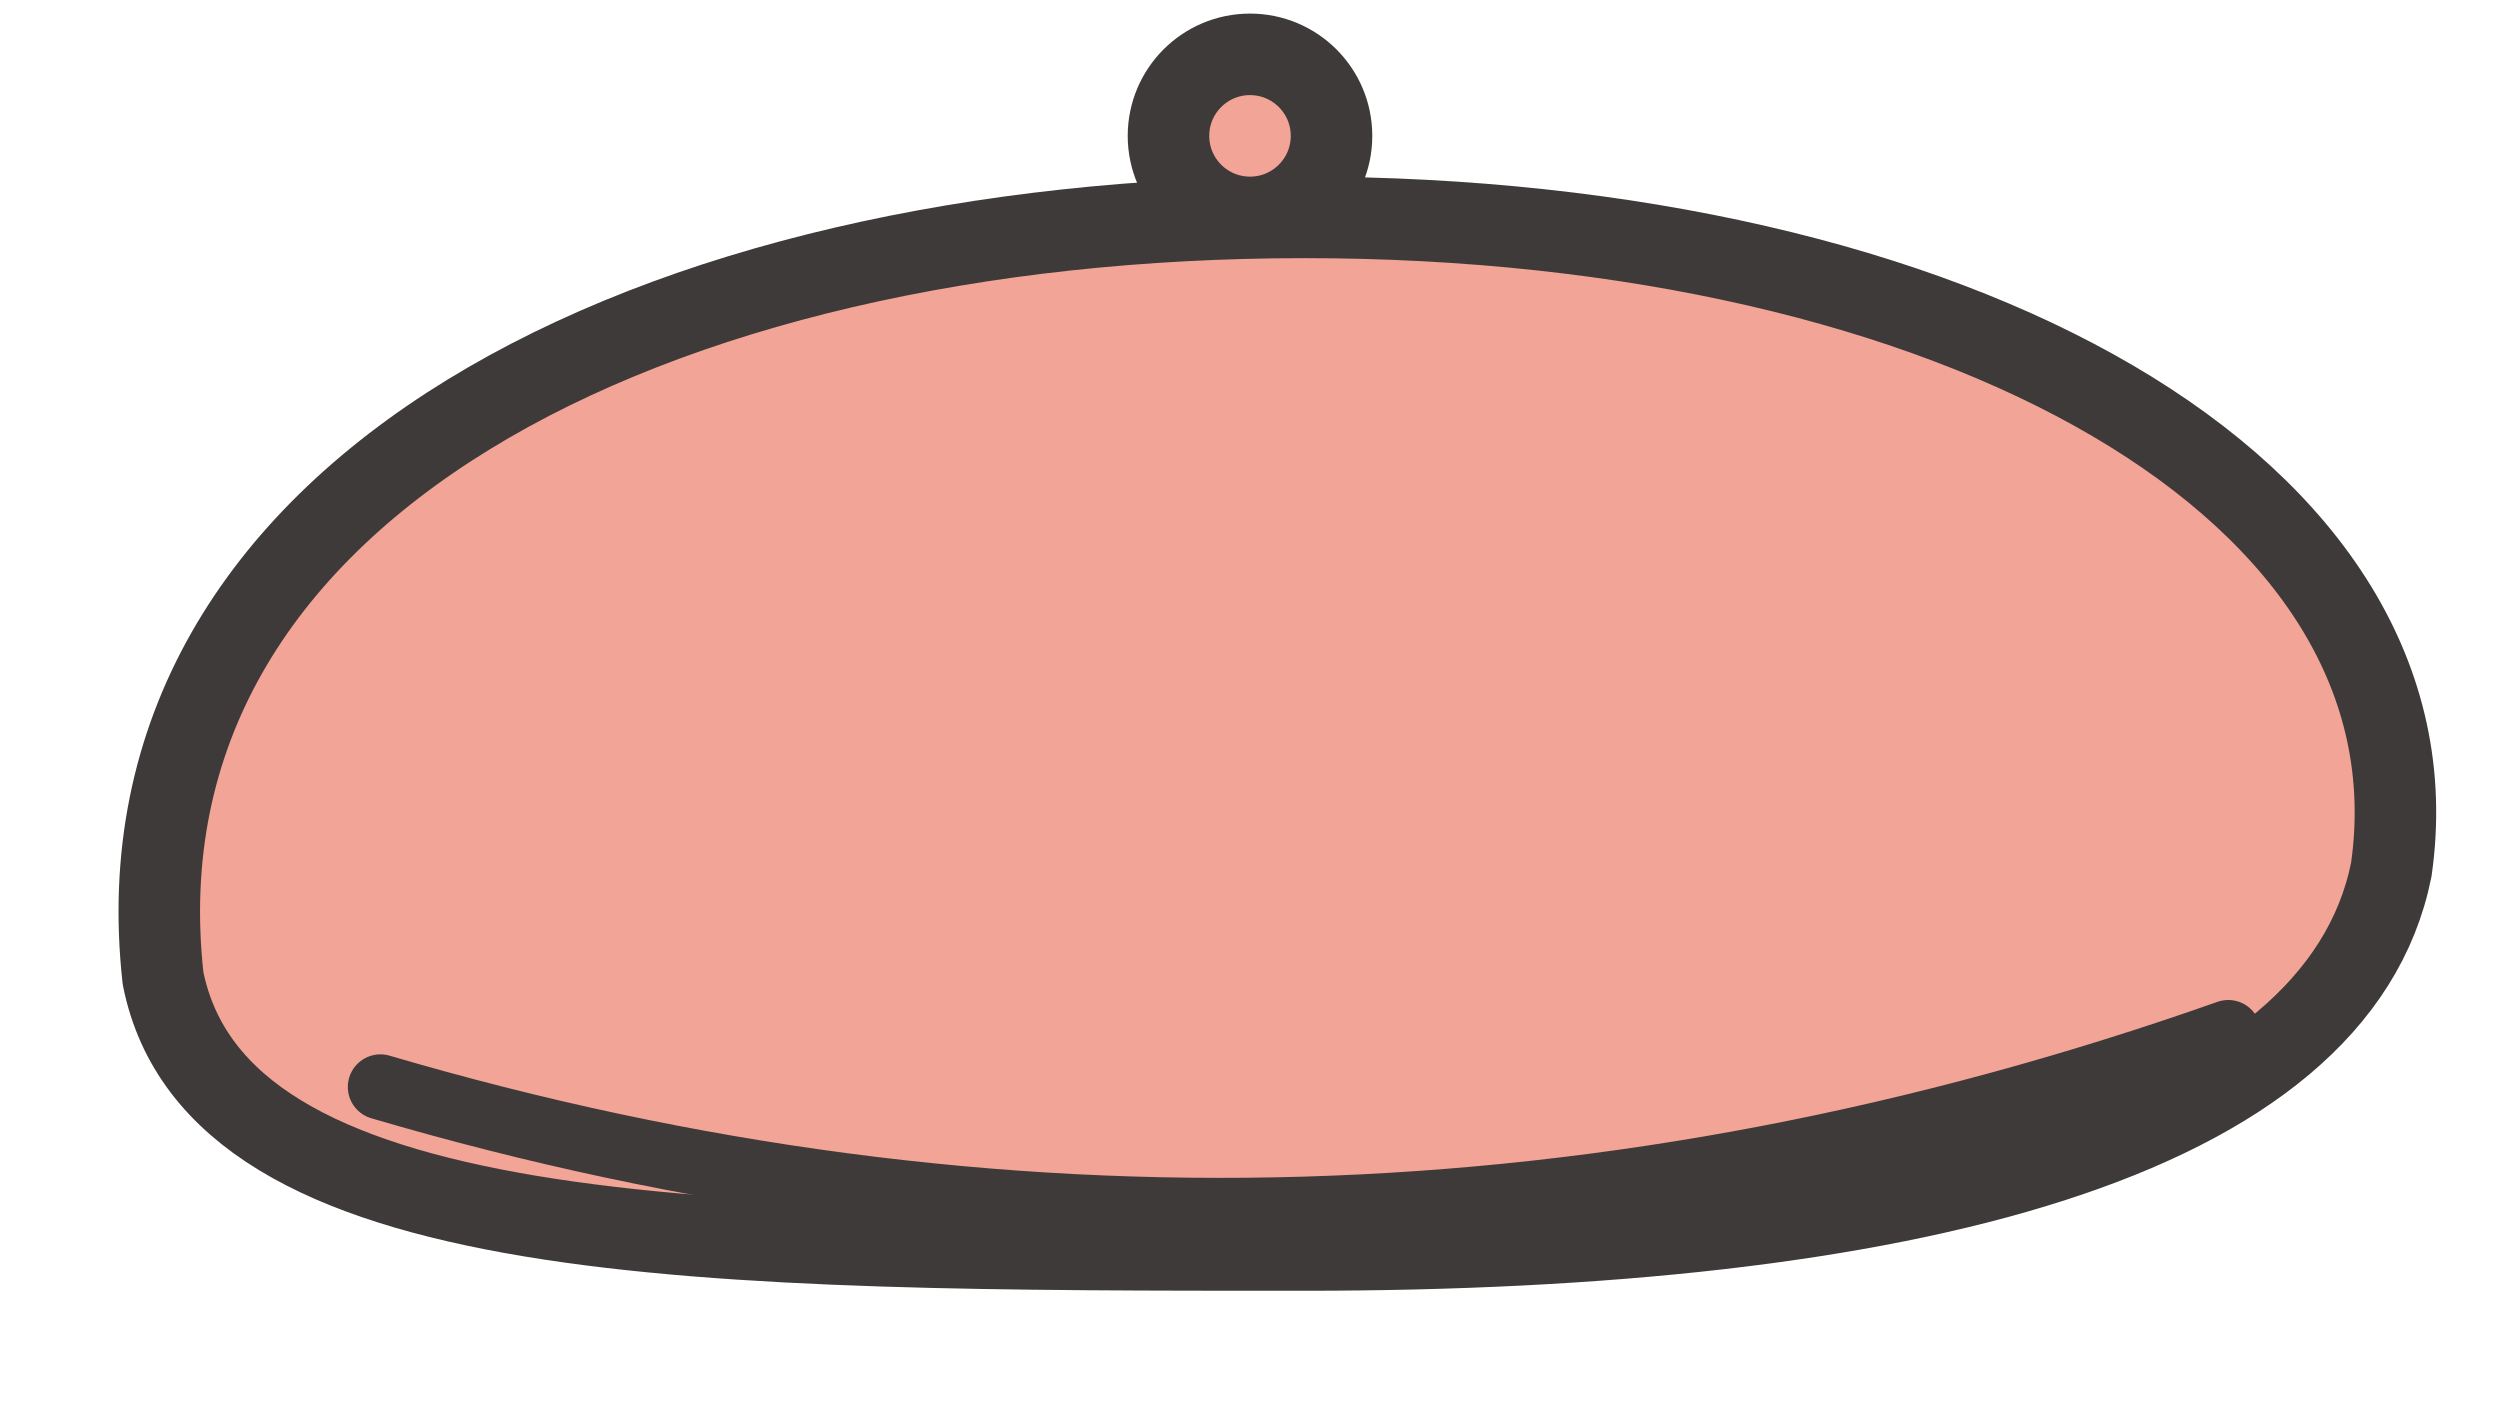
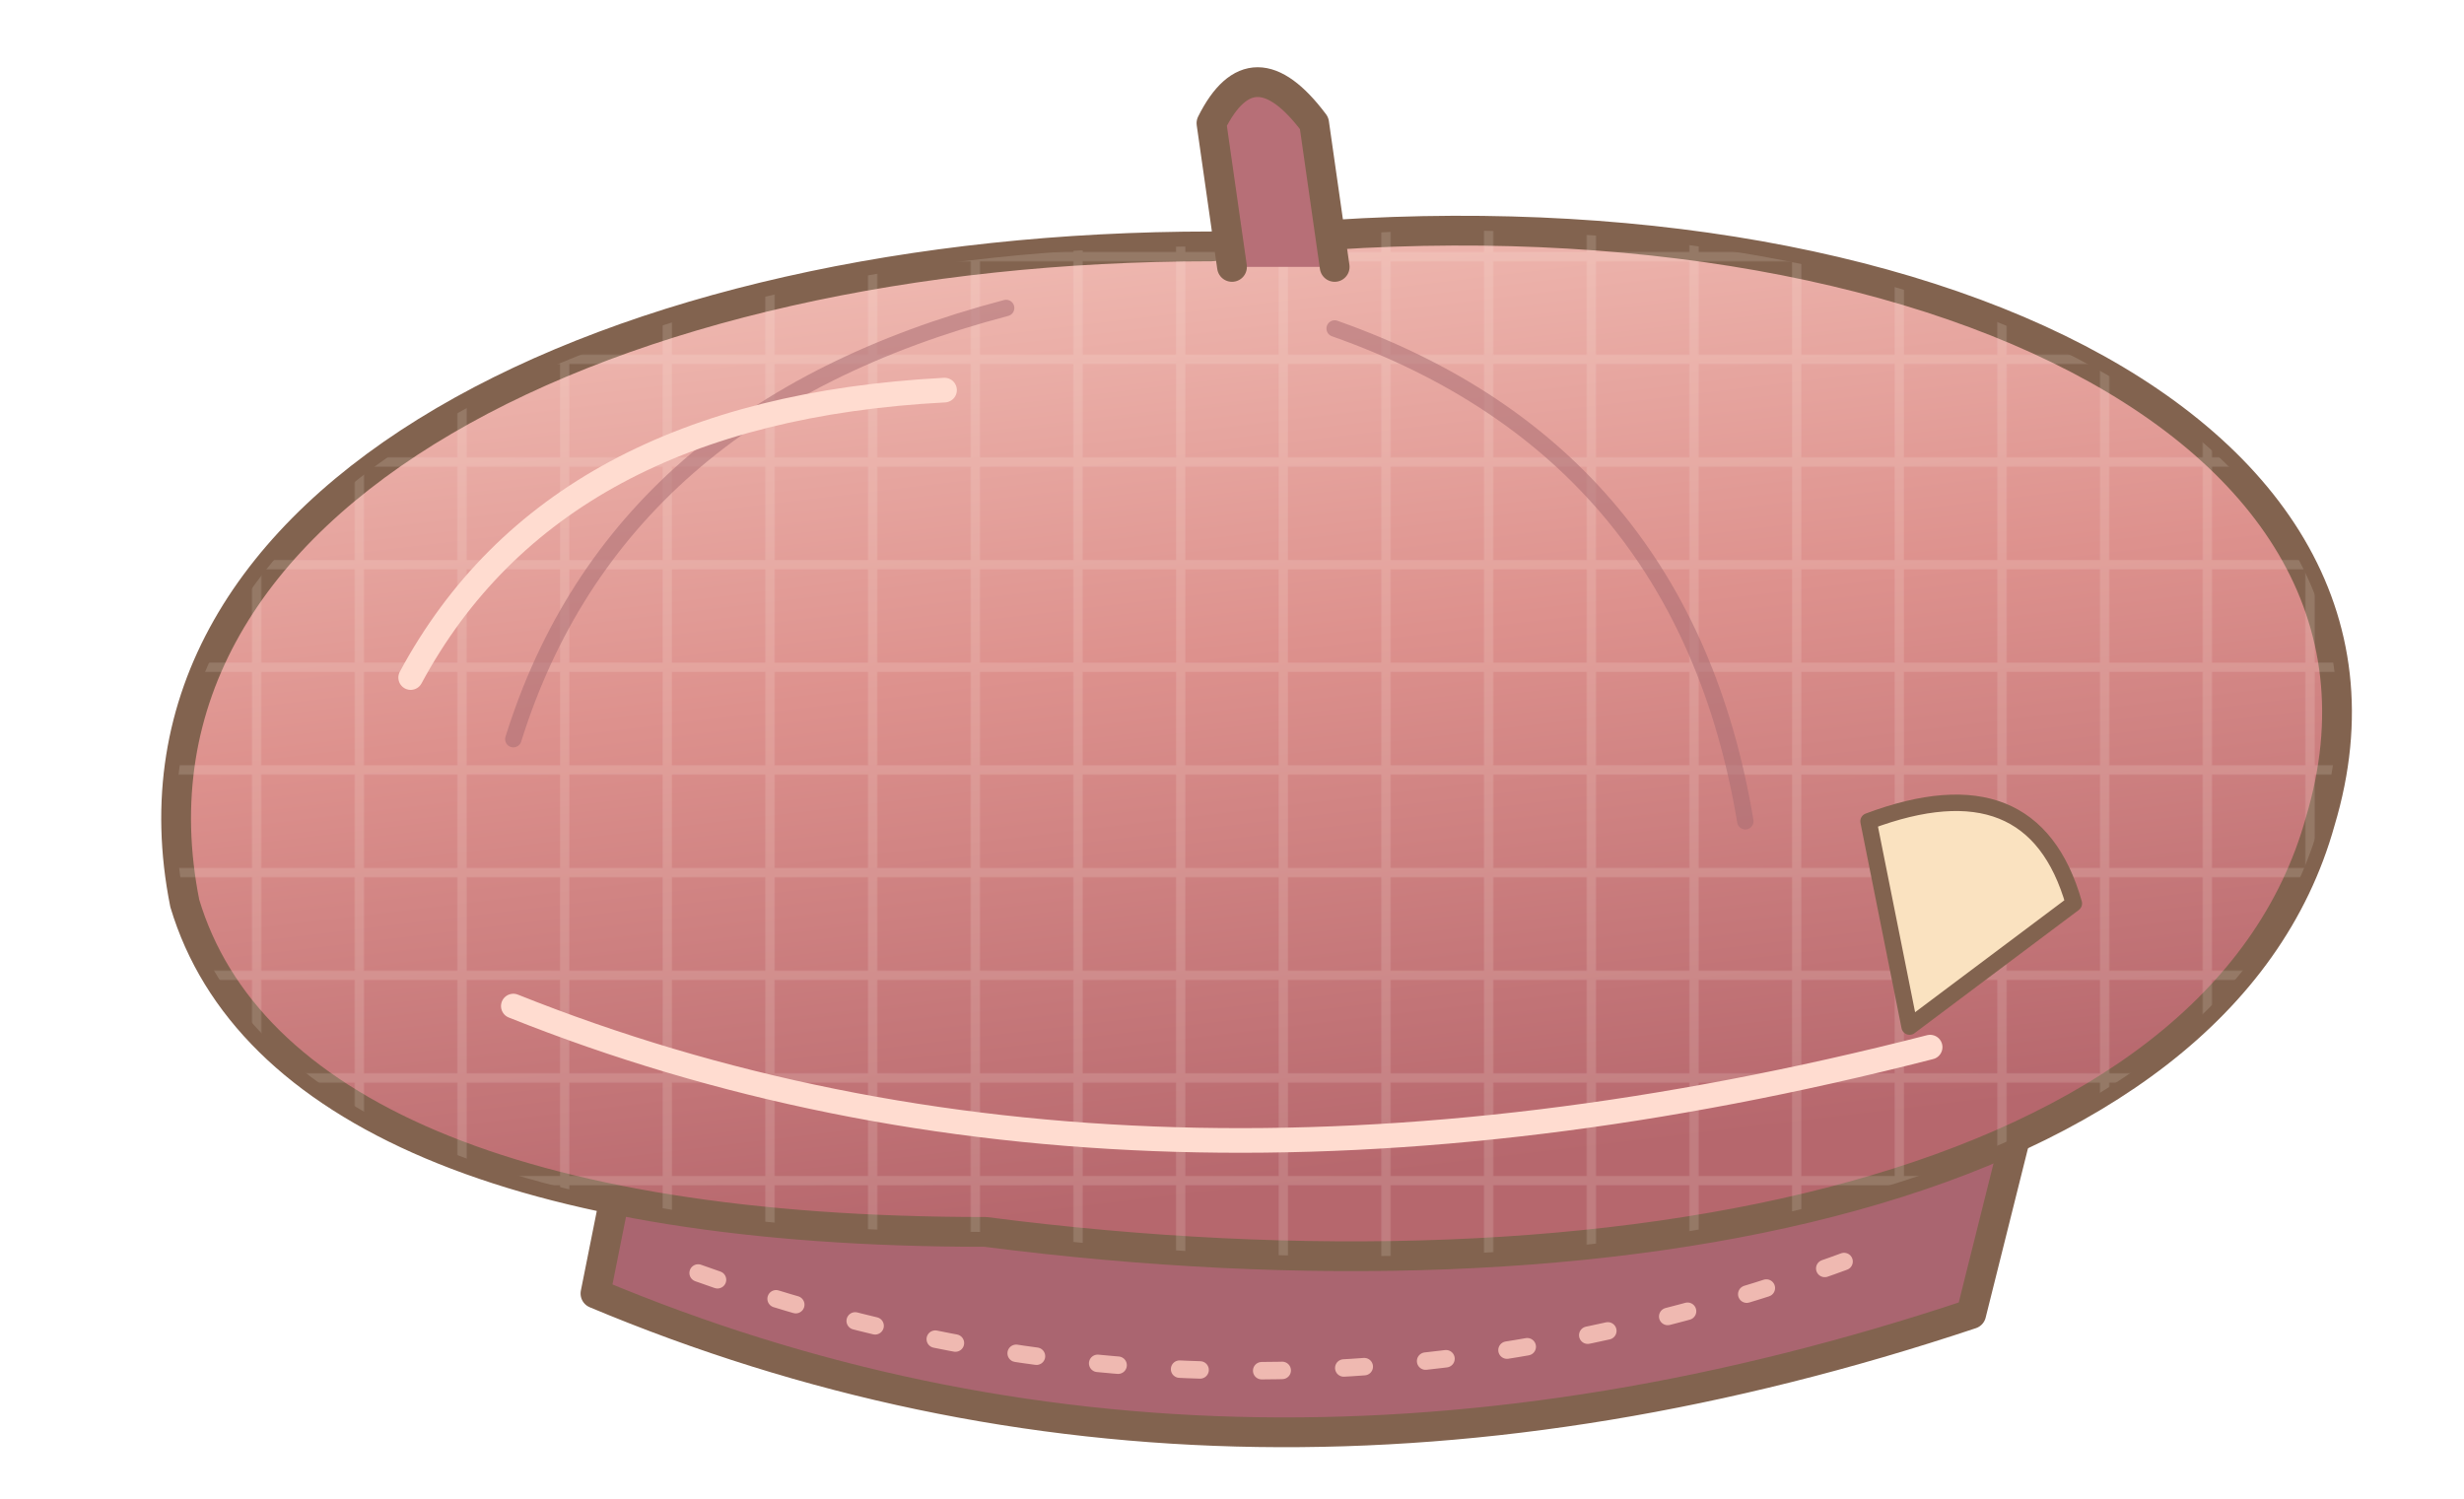
- <svg xmlns="http://www.w3.org/2000/svg" viewBox="0 0 92 52">
-   <g stroke="#3E3A39" stroke-width="3" stroke-linejoin="round" stroke-linecap="round">
-     <path d="M46 3v6" fill="none" />
-     <path d="M6 36C4 18 24 8 48 8S90 18 88 32C86 42 70 46 48 46S8 46 6 36Z" fill="#F2A497" />
-     <path d="M14 40Q48 50 82 38" fill="none" stroke-width="2.4" />
-     <circle cx="46" cy="5" r="3" fill="#F2A497" />
+ <svg xmlns="http://www.w3.org/2000/svg" viewBox="0 0 120 73" width="120" height="73">
+   <defs>
+     <linearGradient id="straw" x2=".15" y2="1">
+       <stop stop-color="#fbe8b6" />
+       <stop offset=".5" stop-color="#e9c078" />
+       <stop offset="1" stop-color="#c88f47" />
+     </linearGradient>
+     <linearGradient id="rose" x2=".25" y2="1">
+       <stop stop-color="#f4c3ba" />
+       <stop offset=".5" stop-color="#dd918d" />
+       <stop offset="1" stop-color="#b6676d" />
+     </linearGradient>
+     <linearGradient id="red" x2=".3" y2="1">
+       <stop stop-color="#edb1a2" />
+       <stop offset=".45" stop-color="#d97571" />
+       <stop offset="1" stop-color="#ae4e54" />
+     </linearGradient>
+     <linearGradient id="teal" x2=".25" y2="1">
+       <stop stop-color="#c7e2e0" />
+       <stop offset=".48" stop-color="#8cbebd" />
+       <stop offset="1" stop-color="#507f85" />
+     </linearGradient>
+     <linearGradient id="sage" x2=".3" y2="1">
+       <stop stop-color="#c9dcb7" />
+       <stop offset=".45" stop-color="#9eba91" />
+       <stop offset="1" stop-color="#719579" />
+     </linearGradient>
+     <linearGradient id="gold" x2=".7" y2="1">
+       <stop stop-color="#fff1bd" />
+       <stop offset=".38" stop-color="#eecf7b" />
+       <stop offset=".7" stop-color="#d5a148" />
+       <stop offset="1" stop-color="#f8dd93" />
+     </linearGradient>
+     <radialGradient id="pearl" cx=".3" cy=".25" r=".8">
+       <stop stop-color="#fffef7" />
+       <stop offset=".48" stop-color="#faf0df" />
+       <stop offset="1" stop-color="#c8b7aa" />
+     </radialGradient>
+     <linearGradient id="fur" x2=".2" y2="1">
+       <stop stop-color="#fffdf3" />
+       <stop offset=".65" stop-color="#f2e5d3" />
+       <stop offset="1" stop-color="#d9c7b4" />
+     </linearGradient>
+     <pattern id="weave" width="7" height="5" patternUnits="userSpaceOnUse">
+       <path d="M0 1.5h7M1 0v1.5M5 1.5V5" fill="none" stroke="#a47743" stroke-opacity=".3" stroke-width=".65" />
+     </pattern>
+     <pattern id="linen" width="5" height="5" patternUnits="userSpaceOnUse">
+       <path d="M0 2.5h5M2.5 0v5" stroke="#fff8ed" stroke-opacity=".15" stroke-width=".45" />
+     </pattern>
+   </defs>
+   <g stroke="#82634f" stroke-width="1.45" stroke-linecap="round" stroke-linejoin="round">
+     <path d="M31 53Q57 67 99 52L96 64Q60 76 29 63Z" fill="#aa6570" />
+     <path d="M9 44C5 24 30 12 59 12 91 8 119 20 113 40 108 58 79 64 48 60 25 60 12 54 9 44Z" fill="url(#rose)" />
+     <path d="M9 44C5 24 30 12 59 12 91 8 119 20 113 40 108 58 79 64 48 60 25 60 12 54 9 44Z" fill="url(#linen)" stroke="none" />
+     <path d="M49 15Q30 20 25 36M65 16Q82 22 85 40" fill="none" stroke="#a96d73" stroke-opacity=".55" stroke-width=".8" />
+     <path d="M20 33Q27 20 46 19M25 49Q55 61 94 51" fill="none" stroke="#ffdcd0" stroke-width="1.2" />
+     <path d="M60 13 59 6Q61 2 64 6L65 13" fill="#b76f77" />
+     <path d="M34 62Q62 72 91 61" fill="none" stroke="#efb9b1" stroke-dasharray="1 3" stroke-width=".85" />
+     <path d="M91 40q8-3 10 4l-8 6Z" fill="#fae2c0" stroke-width=".8" />
  </g>
</svg>
